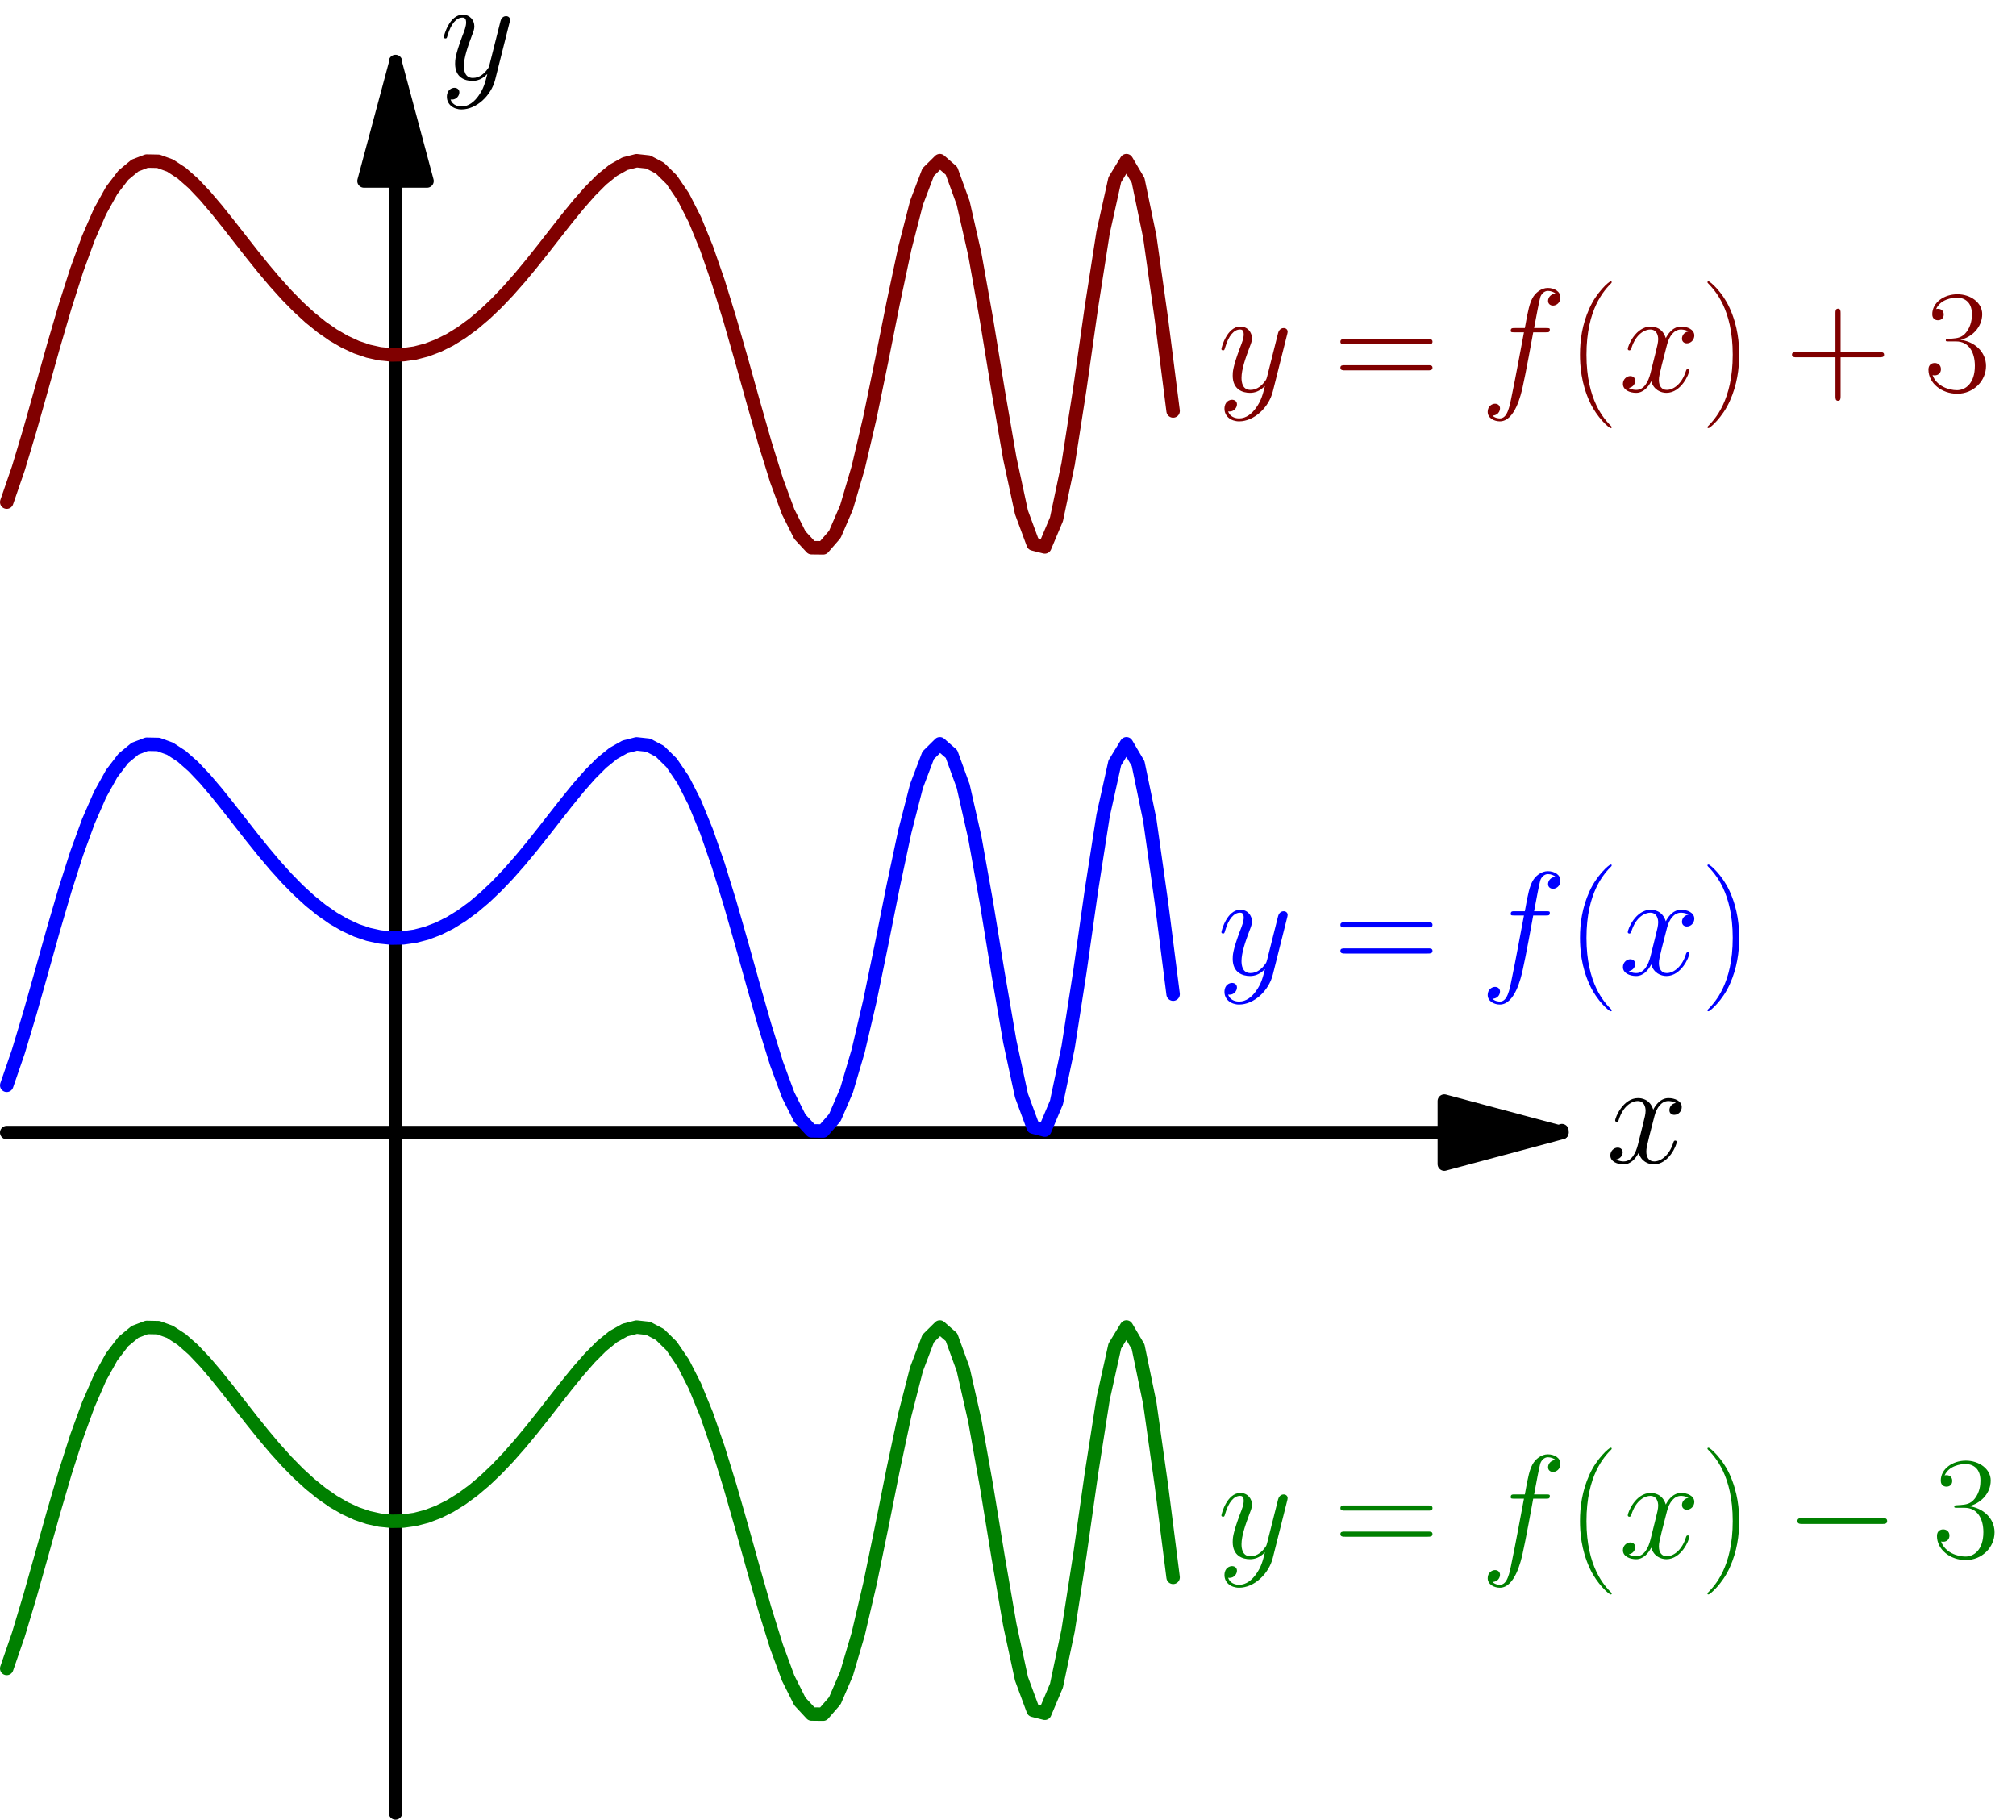
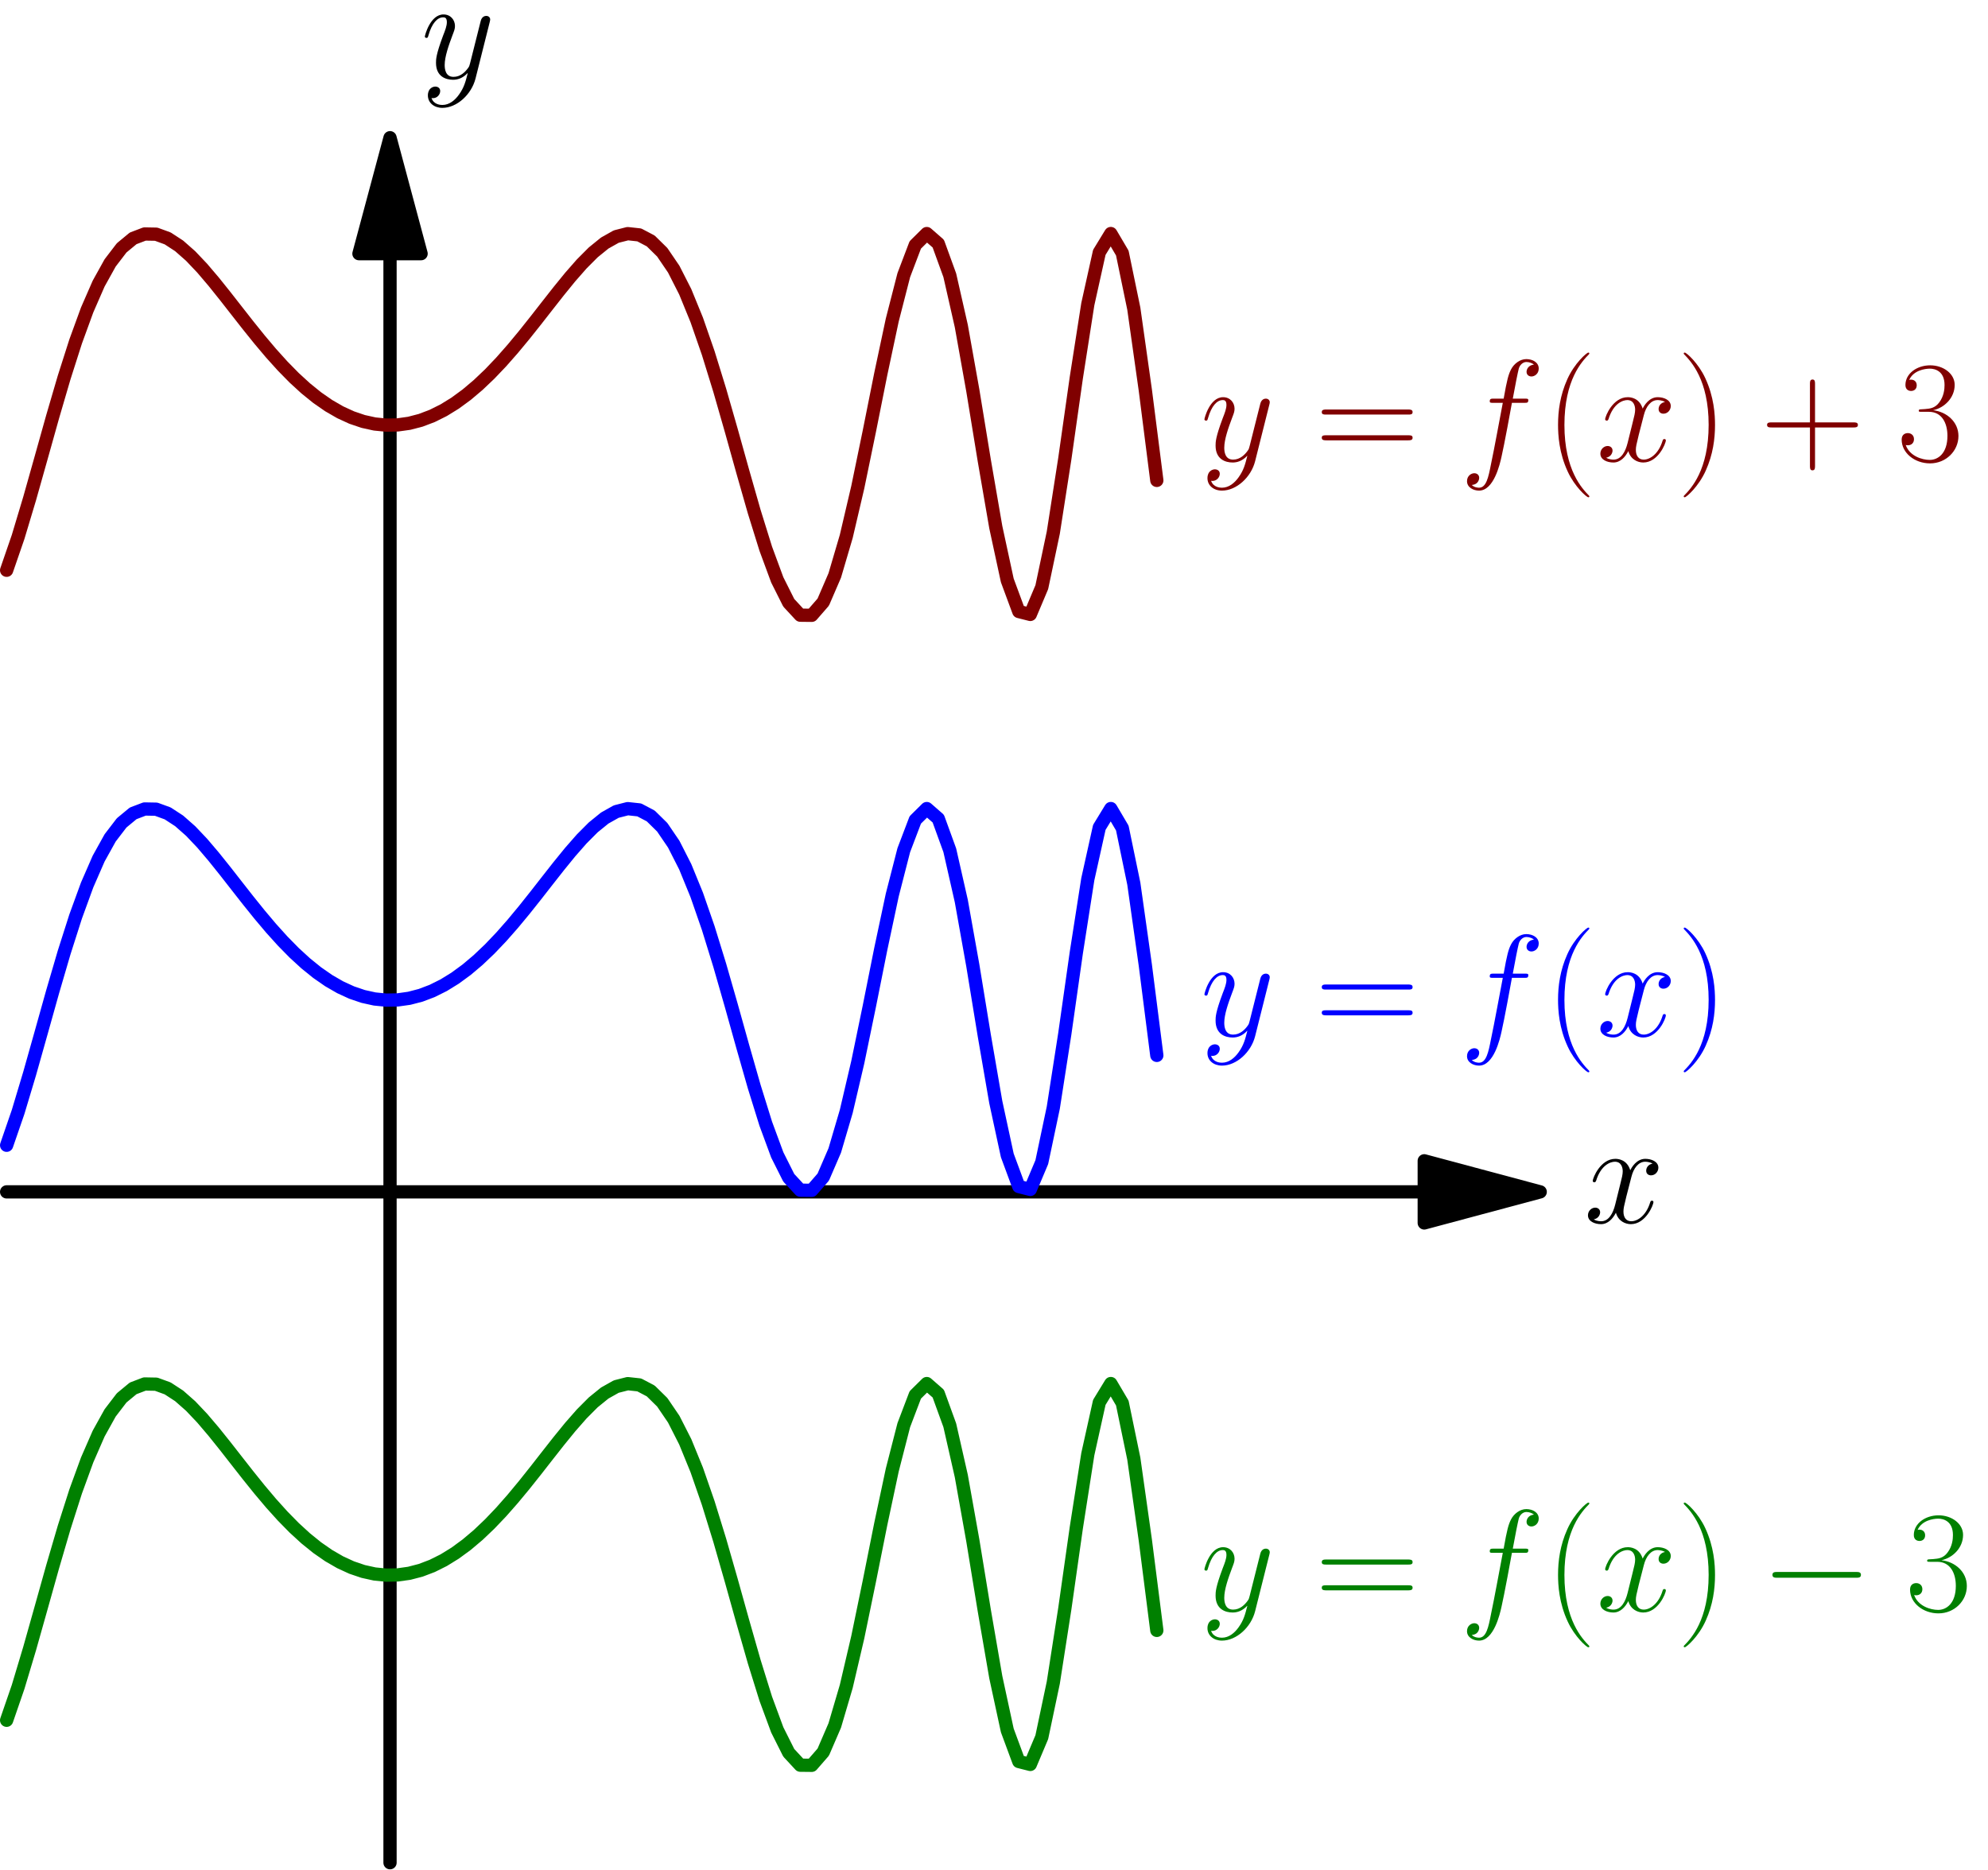
- <svg xmlns="http://www.w3.org/2000/svg" xmlns:xlink="http://www.w3.org/1999/xlink" height="307.041pt" version="1.1" viewBox="56.409 53.858 340.158 307.041" width="340.158pt">
+ <svg xmlns="http://www.w3.org/2000/svg" xmlns:xlink="http://www.w3.org/1999/xlink" height="319.906pt" version="1.1" viewBox="56.409 53.858 340.158 319.906" width="340.158pt">
  <defs>
    <path d="M11.097 -10.002C11.594 -10.002 11.793 -10.002 11.793 -10.475C11.793 -10.723 11.594 -10.723 11.146 -10.723H9.131C9.604 -13.286 9.952 -15.052 10.151 -15.849C10.3 -16.446 10.823 -17.018 11.47 -17.018C11.992 -17.018 12.515 -16.794 12.763 -16.57C11.793 -16.471 11.495 -15.749 11.495 -15.326C11.495 -14.829 11.868 -14.53 12.341 -14.53C12.838 -14.53 13.585 -14.953 13.585 -15.898C13.585 -16.943 12.54 -17.515 11.445 -17.515C10.375 -17.515 9.33 -16.719 8.832 -15.749C8.385 -14.878 8.136 -13.983 7.564 -10.723H5.897C5.424 -10.723 5.175 -10.723 5.175 -10.275C5.175 -10.002 5.324 -10.002 5.822 -10.002H7.414C6.966 -7.688 5.946 -2.065 5.374 0.597C4.951 2.762 4.578 4.578 3.334 4.578C3.259 4.578 2.538 4.578 2.09 4.105C3.359 4.006 3.359 2.911 3.359 2.886C3.359 2.388 2.986 2.09 2.513 2.09C2.015 2.09 1.269 2.513 1.269 3.458C1.269 4.528 2.364 5.076 3.334 5.076C5.872 5.076 6.917 0.522 7.19 -0.722C7.638 -2.637 8.857 -9.255 8.982 -10.002H11.097Z" id="g0-102" />
    <path d="M11.793 -10.151C10.997 -10.002 10.698 -9.405 10.698 -8.932C10.698 -8.335 11.171 -8.136 11.519 -8.136C12.266 -8.136 12.788 -8.783 12.788 -9.454C12.788 -10.499 11.594 -10.972 10.549 -10.972C9.031 -10.972 8.186 -9.479 7.962 -9.007C7.389 -10.873 5.847 -10.972 5.399 -10.972C2.861 -10.972 1.518 -7.713 1.518 -7.165C1.518 -7.066 1.617 -6.942 1.791 -6.942C1.99 -6.942 2.04 -7.091 2.09 -7.19C2.936 -9.952 4.603 -10.475 5.324 -10.475C6.444 -10.475 6.668 -9.43 6.668 -8.832C6.668 -8.285 6.519 -7.713 6.22 -6.519L5.374 -3.11C5.001 -1.617 4.279 -0.249 2.961 -0.249C2.836 -0.249 2.214 -0.249 1.692 -0.572C2.588 -0.746 2.787 -1.493 2.787 -1.791C2.787 -2.289 2.413 -2.588 1.941 -2.588C1.344 -2.588 0.697 -2.065 0.697 -1.269C0.697 -0.224 1.866 0.249 2.936 0.249C4.13 0.249 4.976 -0.697 5.498 -1.717C5.897 -0.249 7.141 0.249 8.061 0.249C10.599 0.249 11.942 -3.01 11.942 -3.558C11.942 -3.682 11.843 -3.782 11.694 -3.782C11.47 -3.782 11.445 -3.657 11.37 -3.458C10.698 -1.269 9.255 -0.249 8.136 -0.249C7.265 -0.249 6.792 -0.896 6.792 -1.916C6.792 -2.463 6.892 -2.861 7.29 -4.503L8.161 -7.887C8.534 -9.38 9.38 -10.475 10.524 -10.475C10.574 -10.475 11.271 -10.475 11.793 -10.151Z" id="g0-120" />
    <path d="M6.543 2.787C5.872 3.732 4.901 4.578 3.682 4.578C3.384 4.578 2.189 4.528 1.816 3.384C1.891 3.409 2.015 3.409 2.065 3.409C2.811 3.409 3.309 2.762 3.309 2.189S2.836 1.418 2.463 1.418C2.065 1.418 1.194 1.717 1.194 2.936C1.194 4.205 2.264 5.076 3.682 5.076C6.17 5.076 8.683 2.787 9.38 0.025L11.818 -9.678C11.843 -9.803 11.893 -9.952 11.893 -10.101C11.893 -10.475 11.594 -10.723 11.221 -10.723C10.997 -10.723 10.475 -10.624 10.275 -9.877L8.434 -2.563C8.31 -2.115 8.31 -2.065 8.111 -1.791C7.613 -1.095 6.792 -0.249 5.598 -0.249C4.205 -0.249 4.08 -1.617 4.08 -2.289C4.08 -3.707 4.752 -5.623 5.424 -7.414C5.698 -8.136 5.847 -8.484 5.847 -8.982C5.847 -10.027 5.1 -10.972 3.881 -10.972C1.592 -10.972 0.672 -7.364 0.672 -7.165C0.672 -7.066 0.771 -6.942 0.945 -6.942C1.169 -6.942 1.194 -7.041 1.294 -7.389C1.891 -9.479 2.836 -10.475 3.807 -10.475C4.031 -10.475 4.454 -10.475 4.454 -9.653C4.454 -9.007 4.18 -8.285 3.807 -7.34C2.588 -4.08 2.588 -3.259 2.588 -2.662C2.588 -0.299 4.279 0.249 5.523 0.249C6.245 0.249 7.141 0.025 8.011 -0.896L8.036 -0.871C7.663 0.597 7.414 1.567 6.543 2.787Z" id="g0-121" />
    <path d="M7.613 6.071C7.613 6.046 7.613 5.996 7.539 5.921C6.394 4.752 3.334 1.567 3.334 -6.195S6.344 -17.117 7.564 -18.361C7.564 -18.386 7.613 -18.436 7.613 -18.511S7.539 -18.635 7.439 -18.635C7.165 -18.635 5.051 -16.794 3.832 -14.057C2.588 -11.296 2.239 -8.608 2.239 -6.22C2.239 -4.429 2.413 -1.393 3.906 1.816C5.1 4.404 7.141 6.22 7.439 6.22C7.564 6.22 7.613 6.17 7.613 6.071Z" id="g1-40" />
    <path d="M6.543 -6.195C6.543 -7.986 6.369 -11.022 4.876 -14.231C3.682 -16.819 1.642 -18.635 1.344 -18.635C1.269 -18.635 1.169 -18.61 1.169 -18.486C1.169 -18.436 1.194 -18.411 1.219 -18.361C2.413 -17.117 5.449 -13.958 5.449 -6.22C5.449 1.543 2.438 4.702 1.219 5.946C1.194 5.996 1.169 6.021 1.169 6.071C1.169 6.195 1.269 6.22 1.344 6.22C1.617 6.22 3.732 4.379 4.951 1.642C6.195 -1.12 6.543 -3.807 6.543 -6.195Z" id="g1-41" />
    <path d="M9.38 -5.772H15.973C16.321 -5.772 16.744 -5.772 16.744 -6.195C16.744 -6.643 16.346 -6.643 15.973 -6.643H9.38V-13.236C9.38 -13.585 9.38 -14.007 8.957 -14.007C8.509 -14.007 8.509 -13.609 8.509 -13.236V-6.643H1.916C1.567 -6.643 1.144 -6.643 1.144 -6.22C1.144 -5.772 1.543 -5.772 1.916 -5.772H8.509V0.821C8.509 1.169 8.509 1.592 8.932 1.592C9.38 1.592 9.38 1.194 9.38 0.821V-5.772Z" id="g1-43" />
    <path d="M5.498 -8.459C7.713 -8.459 8.683 -6.543 8.683 -4.329C8.683 -1.344 7.091 -0.199 5.648 -0.199C4.329 -0.199 2.189 -0.846 1.518 -2.762C1.642 -2.712 1.766 -2.712 1.891 -2.712C2.488 -2.712 2.936 -3.11 2.936 -3.757C2.936 -4.478 2.388 -4.802 1.891 -4.802C1.468 -4.802 0.821 -4.603 0.821 -3.682C0.821 -1.393 3.06 0.398 5.698 0.398C8.459 0.398 10.574 -1.766 10.574 -4.304C10.574 -6.718 8.584 -8.459 6.22 -8.733C8.111 -9.131 9.927 -10.823 9.927 -13.087C9.927 -15.027 7.962 -16.446 5.722 -16.446C3.458 -16.446 1.468 -15.052 1.468 -13.062C1.468 -12.191 2.115 -12.042 2.438 -12.042C2.961 -12.042 3.409 -12.365 3.409 -13.012S2.961 -13.983 2.438 -13.983C2.339 -13.983 2.214 -13.983 2.115 -13.933C2.836 -15.575 4.802 -15.873 5.673 -15.873S8.186 -15.45 8.186 -13.062C8.186 -12.365 8.086 -11.121 7.24 -10.027C6.494 -9.056 5.648 -9.007 4.827 -8.932C4.702 -8.932 4.13 -8.882 4.031 -8.882C3.856 -8.857 3.757 -8.832 3.757 -8.658S3.782 -8.459 4.279 -8.459H5.498Z" id="g1-51" />
    <path d="M15.998 -7.986C16.371 -7.986 16.744 -7.986 16.744 -8.409C16.744 -8.857 16.321 -8.857 15.898 -8.857H1.99C1.567 -8.857 1.144 -8.857 1.144 -8.409C1.144 -7.986 1.518 -7.986 1.891 -7.986H15.998ZM15.898 -3.558C16.321 -3.558 16.744 -3.558 16.744 -4.006C16.744 -4.429 16.371 -4.429 15.998 -4.429H1.891C1.518 -4.429 1.144 -4.429 1.144 -4.006C1.144 -3.558 1.567 -3.558 1.99 -3.558H15.898Z" id="g1-61" />
    <path d="M16.396 -5.722C16.819 -5.722 17.267 -5.722 17.267 -6.22S16.819 -6.718 16.396 -6.718H2.936C2.513 -6.718 2.065 -6.718 2.065 -6.22S2.513 -5.722 2.936 -5.722H16.396Z" id="g2-0" />
  </defs>
  <g id="page1" transform="matrix(0.996264 0 0 0.996264 0 0)">
-     <g transform="matrix(1 0 0 1 123.606 245.881)">
+     <g transform="matrix(1 0 0 1 123.606 258.795)">
      <path d="M 177.625 0L -65.847 -0" fill="none" stroke="#000000" stroke-linecap="round" stroke-linejoin="round" stroke-miterlimit="10.037" stroke-width="2.276" />
    </g>
-     <g transform="matrix(1 0 0 1 123.606 245.881)">
+     <g transform="matrix(1 0 0 1 123.606 258.795)">
      <path d="M 197.542 0L 177.625 -5.337L 177.625 5.337L 197.542 0Z" fill="#000000" />
    </g>
-     <g transform="matrix(1 0 0 1 123.606 245.881)">
+     <g transform="matrix(1 0 0 1 123.606 258.795)">
      <path d="M 197.542 0L 177.625 -5.337L 177.625 5.337L 197.542 0Z" fill="none" stroke="#000000" stroke-linecap="round" stroke-linejoin="round" stroke-miterlimit="10.037" stroke-width="2.276" />
    </g>
-     <g transform="matrix(1 0 0 1 123.606 245.881)">
-       <path d="M 197.542 0L 197.542 -0.329" fill="none" stroke="#000000" stroke-linecap="round" stroke-linejoin="round" stroke-miterlimit="10.037" stroke-width="2.276" />
-     </g>
-     <use x="328.652" xlink:href="#g0-120" y="251.013" />
-     <g transform="matrix(1 0 0 1 123.606 245.881)">
+     <use x="328.652" xlink:href="#g0-120" y="264.091" />
+     <g transform="matrix(1 0 0 1 123.606 258.795)">
      <path d="M 0 -161.163L 0 115.233" fill="none" stroke="#000000" stroke-linecap="round" stroke-linejoin="round" stroke-miterlimit="10.037" stroke-width="2.276" />
    </g>
-     <g transform="matrix(1 0 0 1 123.606 245.881)">
+     <g transform="matrix(1 0 0 1 123.606 258.795)">
      <path d="M 0 -181.08L -5.337 -161.163L 5.337 -161.163L 0 -181.08Z" fill="#000000" />
    </g>
-     <g transform="matrix(1 0 0 1 123.606 245.881)">
+     <g transform="matrix(1 0 0 1 123.606 258.795)">
      <path d="M 0 -181.08L -5.337 -161.163L 5.337 -161.163L 0 -181.08Z" fill="none" stroke="#000000" stroke-linecap="round" stroke-linejoin="round" stroke-miterlimit="10.037" stroke-width="2.276" />
    </g>
-     <g transform="matrix(1 0 0 1 123.606 245.881)">
-       <path d="M 0 -181.08L 0 -181.41" fill="none" stroke="#000000" stroke-linecap="round" stroke-linejoin="round" stroke-miterlimit="10.037" stroke-width="2.276" />
-     </g>
-     <use x="131.11" xlink:href="#g0-121" y="67.513" />
-     <g transform="matrix(1 0 0 1 123.606 245.881)">
+     <use x="128.914" xlink:href="#g0-121" y="67.513" />
+     <g transform="matrix(1 0 0 1 123.606 258.795)">
      <path d="M -65.847 -8.007L -63.872 -13.74L -61.897 -20.321L -59.921 -27.327L -57.946 -34.372L -55.97 -41.12L -53.995 -47.303L -52.019 -52.722L -50.044 -57.246L -48.069 -60.804L -46.093 -63.385L -44.118 -65.019L -42.142 -65.772L -40.167 -65.736L -38.191 -65.016L -36.216 -63.728L -34.241 -61.986L -32.265 -59.902L -30.29 -57.58L -28.314 -55.114L -26.339 -52.586L -24.363 -50.065L -22.388 -47.611L -20.413 -45.27L -18.437 -43.08L -16.462 -41.069L -14.486 -39.258L -12.511 -37.661L -10.536 -36.289L -8.56 -35.148L -6.585 -34.24L -4.609 -33.569L -2.634 -33.134L -0.658 -32.937L 1.317 -32.976L 3.292 -33.253L 5.268 -33.766L 7.243 -34.517L 9.219 -35.502L 11.194 -36.721L 13.169 -38.169L 15.145 -39.839L 17.12 -41.718L 19.096 -43.791L 21.071 -46.035L 23.047 -48.418L 25.022 -50.901L 26.997 -53.431L 28.973 -55.947L 30.948 -58.375L 32.924 -60.628L 34.899 -62.61L 36.874 -64.213L 38.85 -65.325L 40.825 -65.829L 42.801 -65.614L 44.776 -64.576L 46.752 -62.632L 48.727 -59.727L 50.703 -55.843L 52.678 -51.011L 54.653 -45.319L 56.629 -38.921L 58.604 -32.041L 60.58 -24.97L 62.555 -18.06L 64.53 -11.713L 66.506 -6.359L 68.481 -2.422L 70.457 -0.29L 72.432 -0.268L 74.407 -2.538L 76.383 -7.118L 78.358 -13.826L 80.334 -22.268L 82.309 -31.831L 84.285 -41.719L 86.26 -51L 88.236 -58.698L 90.211 -63.892L 92.186 -65.844L 94.162 -64.117L 96.137 -58.681L 98.113 -49.974L 100.088 -38.921L 102.063 -26.86L 104.039 -15.412L 106.014 -6.266L 107.99 -0.922L 109.965 -0.421L 111.941 -5.107L 113.916 -14.476L 115.891 -27.16L 117.867 -41.07L 119.842 -53.708L 121.818 -62.61L 123.793 -65.847L 125.768 -62.494L 127.744 -52.942L 129.719 -38.959L 131.695 -23.445" fill="none" stroke="#0000ff" stroke-linecap="round" stroke-linejoin="round" stroke-miterlimit="10.037" stroke-width="2.276" />
    </g>
    <g fill="#0000ff">
-       <use x="262.805" xlink:href="#g0-121" y="219.116" />
-       <use x="282.487" xlink:href="#g1-61" y="219.116" />
-       <use x="307.308" xlink:href="#g0-102" y="219.116" />
-       <use x="321.972" xlink:href="#g1-40" y="219.116" />
-       <use x="330.783" xlink:href="#g0-120" y="219.116" />
-       <use x="344.627" xlink:href="#g1-41" y="219.116" />
+       <use x="262.805" xlink:href="#g0-121" y="232.03" />
+       <use x="282.487" xlink:href="#g1-61" y="232.03" />
+       <use x="307.308" xlink:href="#g0-102" y="232.03" />
+       <use x="321.972" xlink:href="#g1-40" y="232.03" />
+       <use x="330.783" xlink:href="#g0-120" y="232.03" />
+       <use x="344.627" xlink:href="#g1-41" y="232.03" />
    </g>
-     <g transform="matrix(1 0 0 1 123.606 245.881)">
+     <g transform="matrix(1 0 0 1 123.606 258.795)">
      <path d="M -65.847 -106.778L -63.872 -112.511L -61.897 -119.092L -59.921 -126.098L -57.946 -133.143L -55.97 -139.891L -53.995 -146.074L -52.019 -151.494L -50.044 -156.017L -48.069 -159.575L -46.093 -162.156L -44.118 -163.79L -42.142 -164.543L -40.167 -164.507L -38.191 -163.787L -36.216 -162.499L -34.241 -160.757L -32.265 -158.673L -30.29 -156.351L -28.314 -153.885L -26.339 -151.357L -24.363 -148.836L -22.388 -146.382L -20.413 -144.041L -18.437 -141.851L -16.462 -139.84L -14.486 -138.029L -12.511 -136.432L -10.536 -135.06L -8.56 -133.919L -6.585 -133.011L -4.609 -132.34L -2.634 -131.905L -0.658 -131.708L 1.317 -131.747L 3.292 -132.024L 5.268 -132.538L 7.243 -133.288L 9.219 -134.273L 11.194 -135.492L 13.169 -136.94L 15.145 -138.61L 17.12 -140.489L 19.096 -142.563L 21.071 -144.806L 23.047 -147.19L 25.022 -149.672L 26.997 -152.202L 28.973 -154.718L 30.948 -157.146L 32.924 -159.399L 34.899 -161.381L 36.874 -162.984L 38.85 -164.096L 40.825 -164.6L 42.801 -164.385L 44.776 -163.347L 46.752 -161.403L 48.727 -158.498L 50.703 -154.614L 52.678 -149.782L 54.653 -144.09L 56.629 -137.692L 58.604 -130.812L 60.58 -123.741L 62.555 -116.831L 64.53 -110.485L 66.506 -105.13L 68.481 -101.193L 70.457 -99.061L 72.432 -99.039L 74.407 -101.309L 76.383 -105.889L 78.358 -112.598L 80.334 -121.039L 82.309 -130.602L 84.285 -140.49L 86.26 -149.771L 88.236 -157.469L 90.211 -162.663L 92.186 -164.615L 94.162 -162.888L 96.137 -157.452L 98.113 -148.745L 100.088 -137.692L 102.063 -125.631L 104.039 -114.183L 106.014 -105.037L 107.99 -99.693L 109.965 -99.192L 111.941 -103.878L 113.916 -113.247L 115.891 -125.931L 117.867 -139.841L 119.842 -152.48L 121.818 -161.381L 123.793 -164.618L 125.768 -161.265L 127.744 -151.713L 129.719 -137.73L 131.695 -122.216" fill="none" stroke="#800000" stroke-linecap="round" stroke-linejoin="round" stroke-miterlimit="10.037" stroke-width="2.276" />
    </g>
    <g fill="#800000">
-       <use x="262.805" xlink:href="#g0-121" y="120.345" />
-       <use x="282.487" xlink:href="#g1-61" y="120.345" />
-       <use x="307.308" xlink:href="#g0-102" y="120.345" />
-       <use x="321.972" xlink:href="#g1-40" y="120.345" />
-       <use x="330.783" xlink:href="#g0-120" y="120.345" />
-       <use x="344.627" xlink:href="#g1-41" y="120.345" />
-       <use x="358.966" xlink:href="#g1-43" y="120.345" />
-       <use x="382.405" xlink:href="#g1-51" y="120.345" />
+       <use x="262.805" xlink:href="#g0-121" y="133.259" />
+       <use x="282.487" xlink:href="#g1-61" y="133.259" />
+       <use x="307.308" xlink:href="#g0-102" y="133.259" />
+       <use x="321.972" xlink:href="#g1-40" y="133.259" />
+       <use x="330.783" xlink:href="#g0-120" y="133.259" />
+       <use x="344.627" xlink:href="#g1-41" y="133.259" />
+       <use x="358.966" xlink:href="#g1-43" y="133.259" />
+       <use x="382.405" xlink:href="#g1-51" y="133.259" />
    </g>
-     <g transform="matrix(1 0 0 1 123.606 245.881)">
+     <g transform="matrix(1 0 0 1 123.606 258.795)">
      <path d="M -65.847 90.764L -63.872 85.031L -61.897 78.45L -59.921 71.444L -57.946 64.399L -55.97 57.651L -53.995 51.468L -52.019 46.049L -50.044 41.526L -48.069 37.967L -46.093 35.386L -44.118 33.752L -42.142 32.999L -40.167 33.035L -38.191 33.755L -36.216 35.043L -34.241 36.785L -32.265 38.869L -30.29 41.191L -28.314 43.657L -26.339 46.185L -24.363 48.706L -22.388 51.16L -20.413 53.501L -18.437 55.691L -16.462 57.702L -14.486 59.513L -12.511 61.11L -10.536 62.482L -8.56 63.623L -6.585 64.531L -4.609 65.202L -2.634 65.637L -0.658 65.834L 1.317 65.795L 3.292 65.518L 5.268 65.005L 7.243 64.254L 9.219 63.269L 11.194 62.05L 13.169 60.602L 15.145 58.933L 17.12 57.053L 19.096 54.98L 21.071 52.736L 23.047 50.353L 25.022 47.871L 26.997 45.34L 28.973 42.824L 30.948 40.397L 32.924 38.143L 34.899 36.161L 36.874 34.558L 38.85 33.446L 40.825 32.942L 42.801 33.157L 44.776 34.195L 46.752 36.139L 48.727 39.044L 50.703 42.928L 52.678 47.761L 54.653 53.452L 56.629 59.85L 58.604 66.73L 60.58 73.802L 62.555 80.711L 64.53 87.058L 66.506 92.412L 68.481 96.349L 70.457 98.481L 72.432 98.503L 74.407 96.233L 76.383 91.653L 78.358 84.945L 80.334 76.503L 82.309 66.94L 84.285 57.052L 86.26 47.771L 88.236 40.073L 90.211 34.879L 92.186 32.927L 94.162 34.654L 96.137 40.091L 98.113 48.797L 100.088 59.85L 102.063 71.911L 104.039 83.359L 106.014 92.505L 107.99 97.849L 109.965 98.35L 111.941 93.665L 113.916 84.295L 115.891 71.611L 117.867 57.701L 119.842 45.063L 121.818 36.161L 123.793 32.924L 125.768 36.277L 127.744 45.829L 129.719 59.812L 131.695 75.326" fill="none" stroke="#008000" stroke-linecap="round" stroke-linejoin="round" stroke-miterlimit="10.037" stroke-width="2.276" />
    </g>
    <g fill="#008000">
-       <use x="262.805" xlink:href="#g0-121" y="317.887" />
-       <use x="282.487" xlink:href="#g1-61" y="317.887" />
-       <use x="307.308" xlink:href="#g0-102" y="317.887" />
-       <use x="321.972" xlink:href="#g1-40" y="317.887" />
-       <use x="330.783" xlink:href="#g0-120" y="317.887" />
-       <use x="344.627" xlink:href="#g1-41" y="317.887" />
-       <use x="358.966" xlink:href="#g2-0" y="317.887" />
-       <use x="383.846" xlink:href="#g1-51" y="317.887" />
+       <use x="262.805" xlink:href="#g0-121" y="330.801" />
+       <use x="282.487" xlink:href="#g1-61" y="330.801" />
+       <use x="307.308" xlink:href="#g0-102" y="330.801" />
+       <use x="321.972" xlink:href="#g1-40" y="330.801" />
+       <use x="330.783" xlink:href="#g0-120" y="330.801" />
+       <use x="344.627" xlink:href="#g1-41" y="330.801" />
+       <use x="358.966" xlink:href="#g2-0" y="330.801" />
+       <use x="383.846" xlink:href="#g1-51" y="330.801" />
    </g>
  </g>
</svg>
